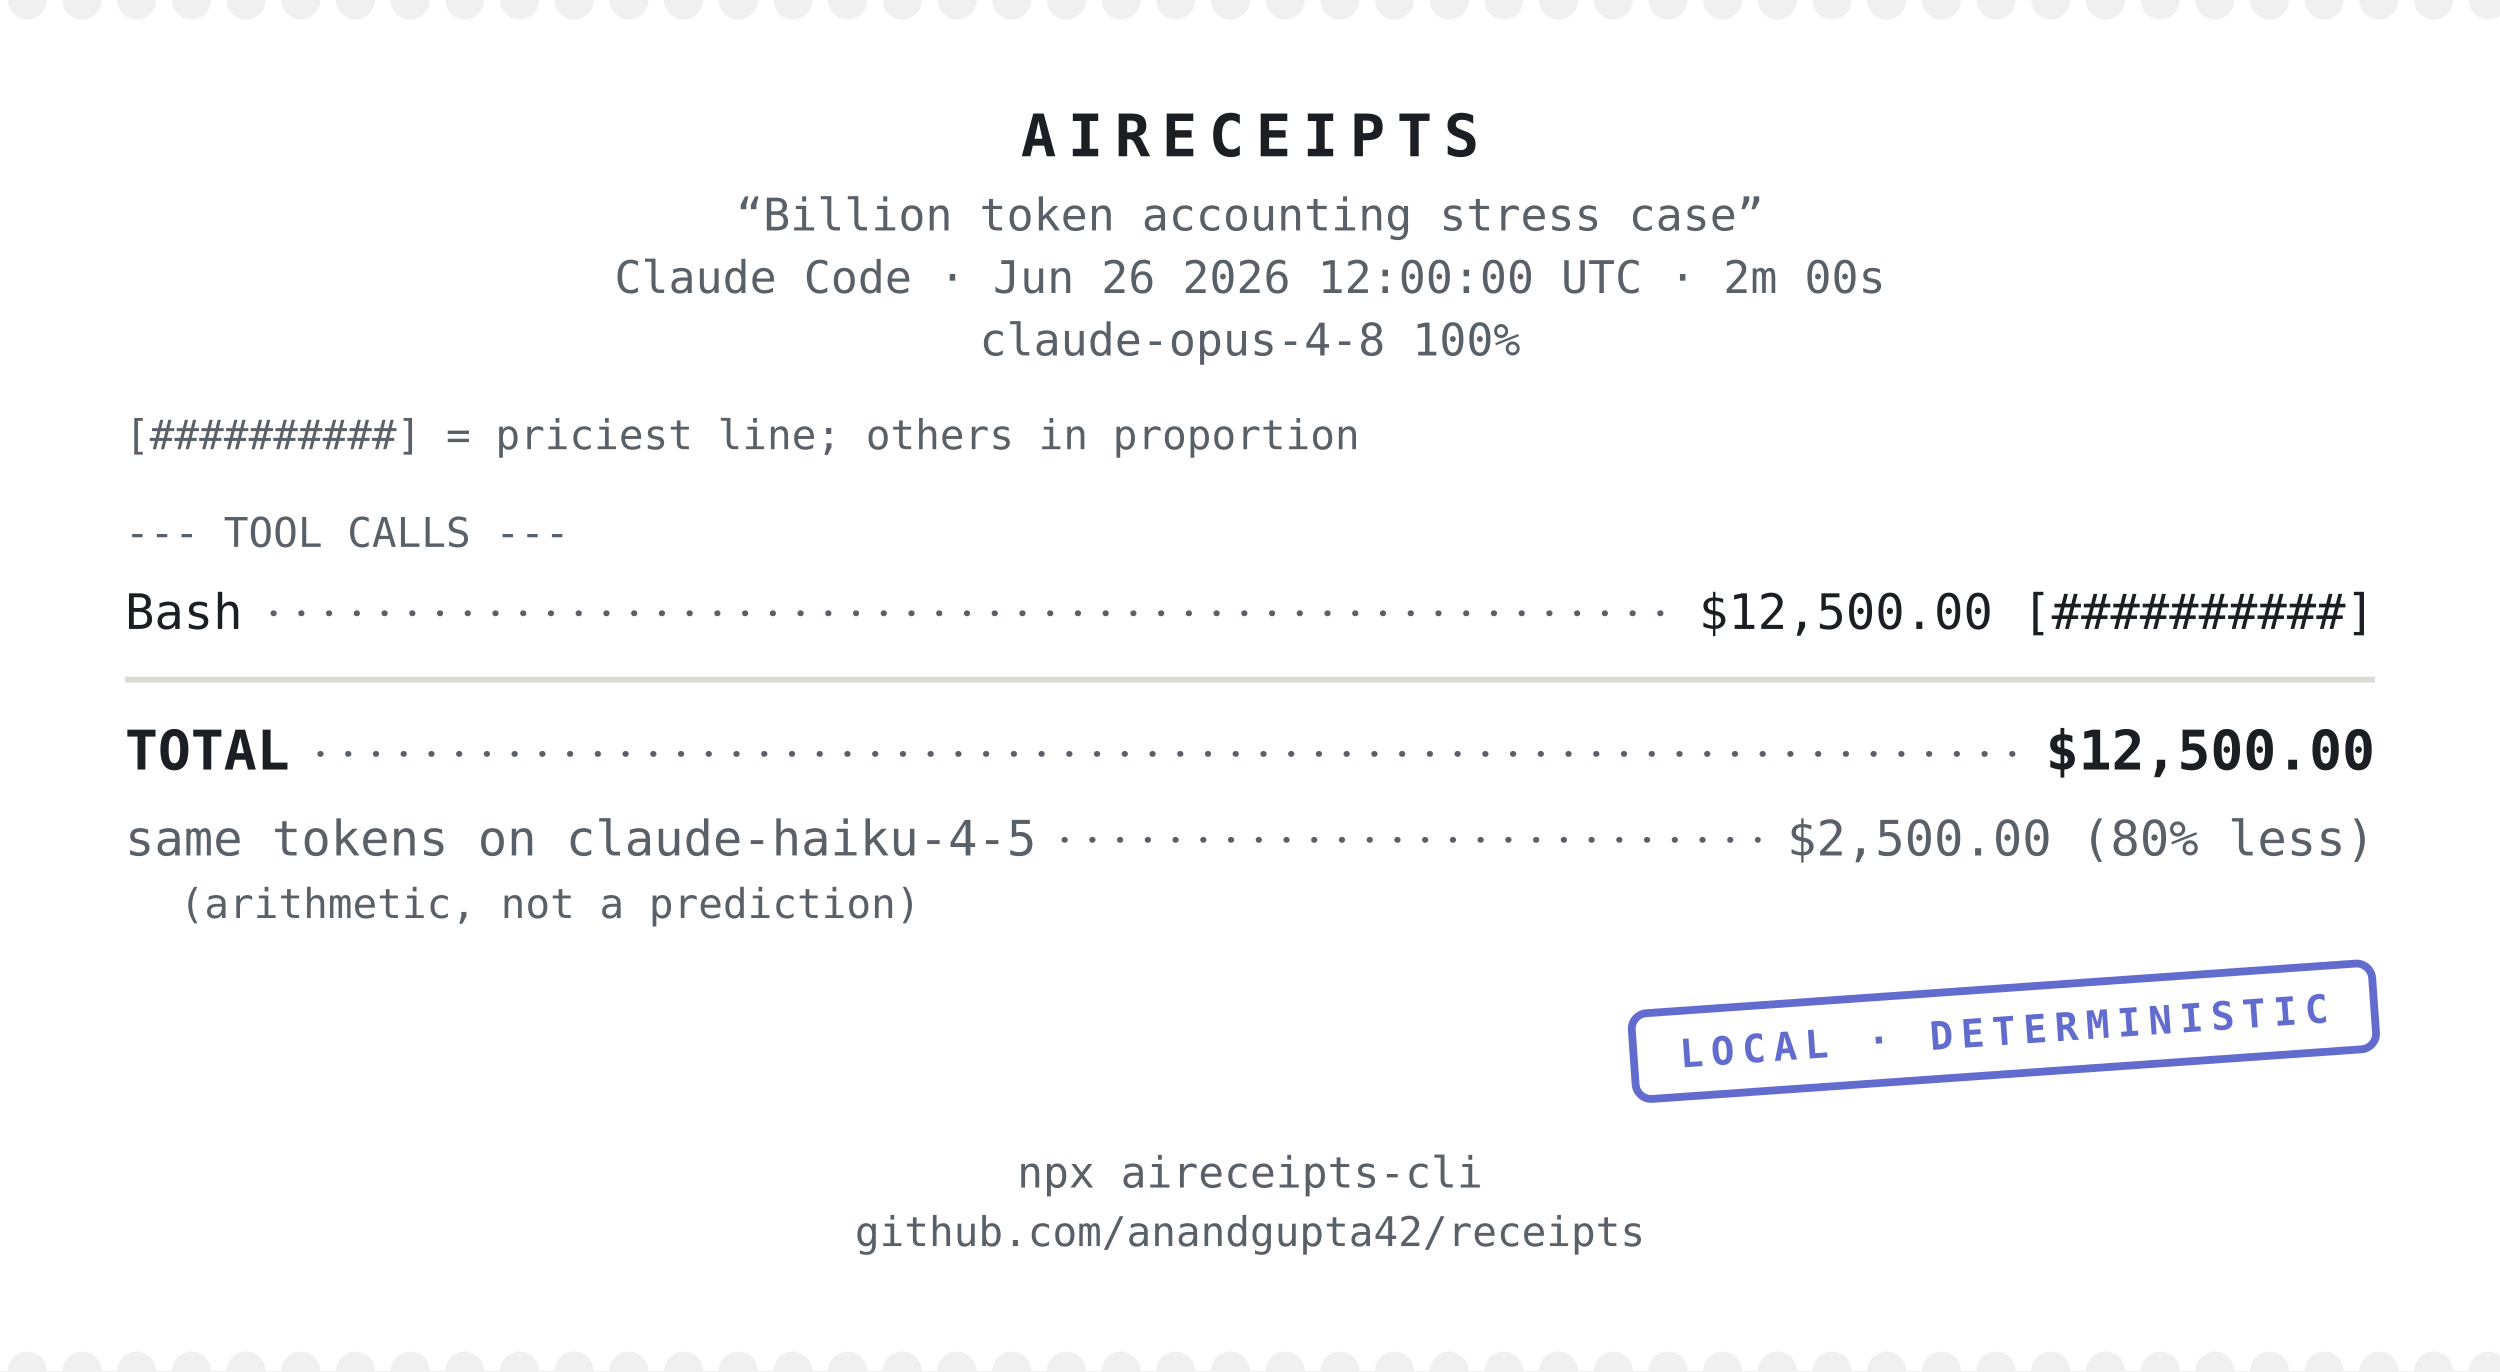
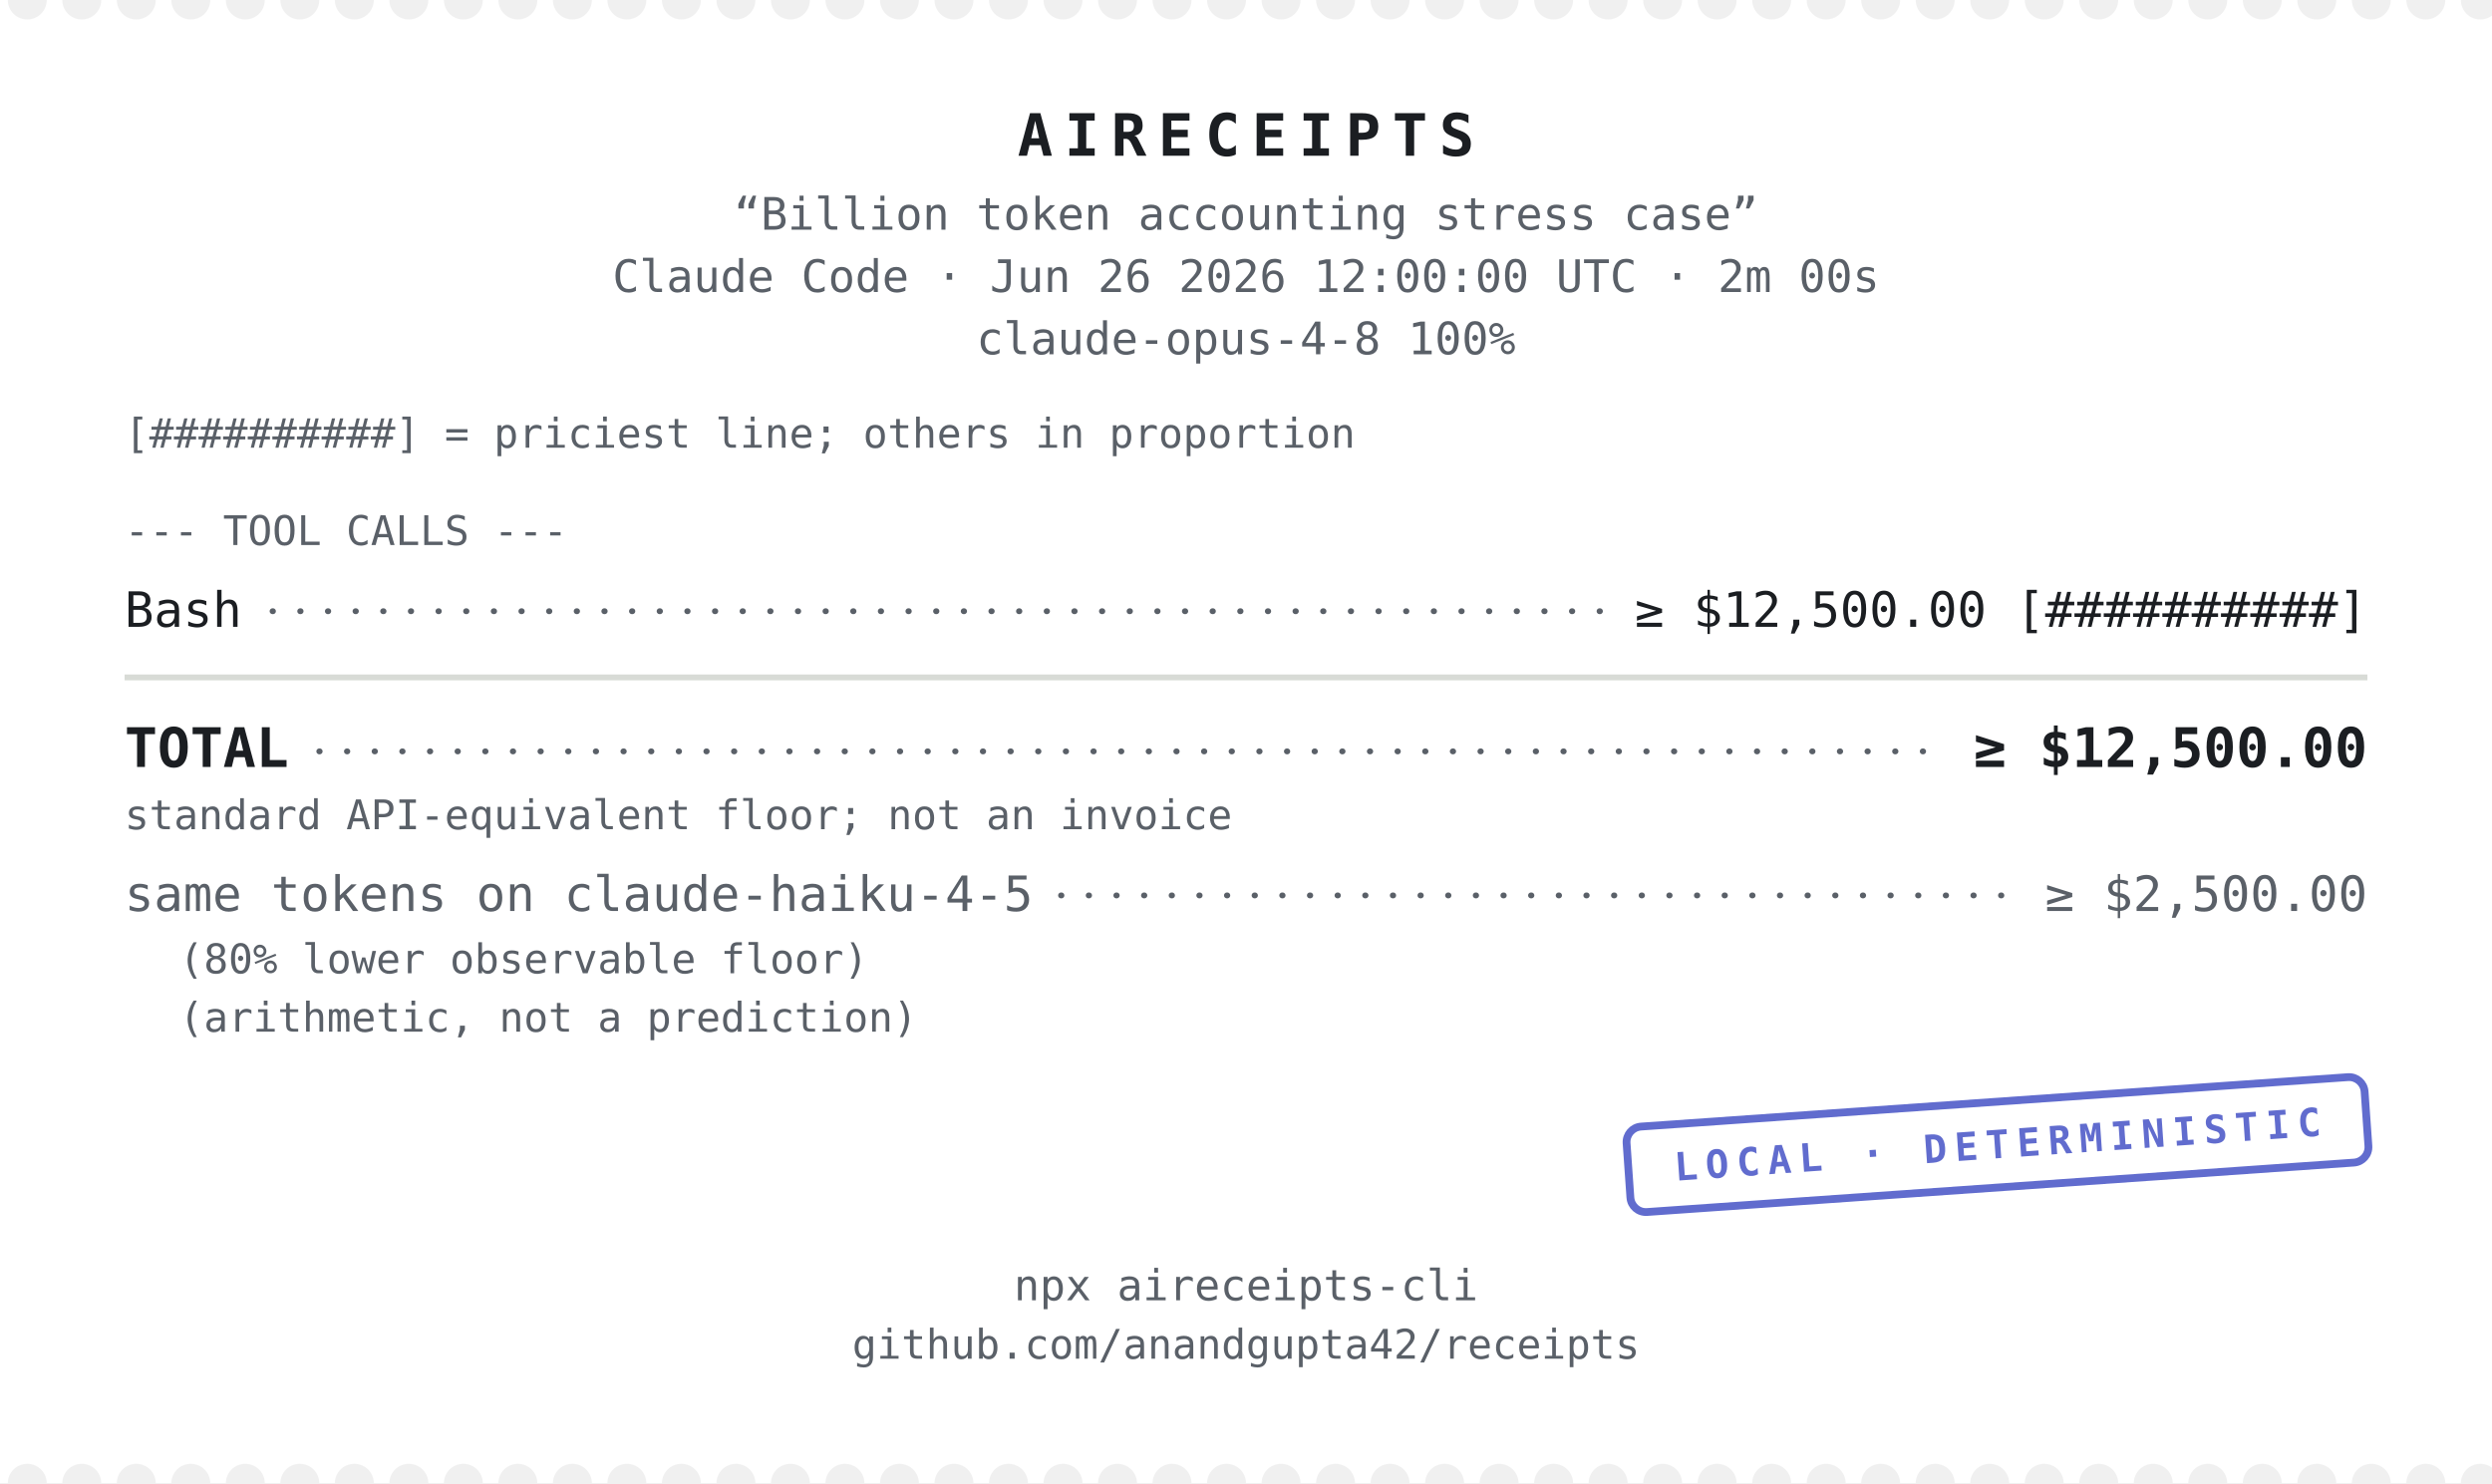
- <svg xmlns="http://www.w3.org/2000/svg" width="640" height="351" viewBox="0 0 640 351" font-family="&quot;SF Mono&quot;,&quot;Cascadia Code&quot;,&quot;JetBrains Mono&quot;,Menlo,Consolas,monospace" role="img" aria-label="aireceipts cost receipt">
+ <svg xmlns="http://www.w3.org/2000/svg" width="640" height="381" viewBox="0 0 640 381" font-family="&quot;SF Mono&quot;,&quot;Cascadia Code&quot;,&quot;JetBrains Mono&quot;,Menlo,Consolas,monospace" role="img" aria-label="aireceipts cost receipt">
  <g transform="translate(0 0)">
    <defs>
-       <mask id="perf-0" maskUnits="userSpaceOnUse" x="-5" y="-5" width="650" height="361">
-         <rect x="0" y="0" width="640" height="351" fill="#FFFFFF" />
+       <mask id="perf-0" maskUnits="userSpaceOnUse" x="-5" y="-5" width="650" height="391">
+         <rect x="0" y="0" width="640" height="381" fill="#FFFFFF" />
        <g class="perf-top">
          <circle cx="7" cy="0" r="5" fill="#000000" />
          <circle cx="21" cy="0" r="5" fill="#000000" />
          <circle cx="35" cy="0" r="5" fill="#000000" />
          <circle cx="49" cy="0" r="5" fill="#000000" />
          <circle cx="63" cy="0" r="5" fill="#000000" />
          <circle cx="77" cy="0" r="5" fill="#000000" />
          <circle cx="91" cy="0" r="5" fill="#000000" />
          <circle cx="105" cy="0" r="5" fill="#000000" />
          <circle cx="119" cy="0" r="5" fill="#000000" />
          <circle cx="133" cy="0" r="5" fill="#000000" />
          <circle cx="147" cy="0" r="5" fill="#000000" />
          <circle cx="161" cy="0" r="5" fill="#000000" />
          <circle cx="175" cy="0" r="5" fill="#000000" />
          <circle cx="189" cy="0" r="5" fill="#000000" />
          <circle cx="203" cy="0" r="5" fill="#000000" />
          <circle cx="217" cy="0" r="5" fill="#000000" />
          <circle cx="231" cy="0" r="5" fill="#000000" />
          <circle cx="245" cy="0" r="5" fill="#000000" />
          <circle cx="259" cy="0" r="5" fill="#000000" />
          <circle cx="273" cy="0" r="5" fill="#000000" />
          <circle cx="287" cy="0" r="5" fill="#000000" />
          <circle cx="301" cy="0" r="5" fill="#000000" />
          <circle cx="315" cy="0" r="5" fill="#000000" />
          <circle cx="329" cy="0" r="5" fill="#000000" />
          <circle cx="343" cy="0" r="5" fill="#000000" />
          <circle cx="357" cy="0" r="5" fill="#000000" />
          <circle cx="371" cy="0" r="5" fill="#000000" />
          <circle cx="385" cy="0" r="5" fill="#000000" />
          <circle cx="399" cy="0" r="5" fill="#000000" />
          <circle cx="413" cy="0" r="5" fill="#000000" />
          <circle cx="427" cy="0" r="5" fill="#000000" />
          <circle cx="441" cy="0" r="5" fill="#000000" />
          <circle cx="455" cy="0" r="5" fill="#000000" />
          <circle cx="469" cy="0" r="5" fill="#000000" />
          <circle cx="483" cy="0" r="5" fill="#000000" />
          <circle cx="497" cy="0" r="5" fill="#000000" />
          <circle cx="511" cy="0" r="5" fill="#000000" />
          <circle cx="525" cy="0" r="5" fill="#000000" />
          <circle cx="539" cy="0" r="5" fill="#000000" />
          <circle cx="553" cy="0" r="5" fill="#000000" />
          <circle cx="567" cy="0" r="5" fill="#000000" />
          <circle cx="581" cy="0" r="5" fill="#000000" />
          <circle cx="595" cy="0" r="5" fill="#000000" />
          <circle cx="609" cy="0" r="5" fill="#000000" />
          <circle cx="623" cy="0" r="5" fill="#000000" />
          <circle cx="637" cy="0" r="5" fill="#000000" />
        </g>
        <g class="perf-bottom">
-           <circle cx="7" cy="351" r="5" fill="#000000" />
-           <circle cx="21" cy="351" r="5" fill="#000000" />
-           <circle cx="35" cy="351" r="5" fill="#000000" />
-           <circle cx="49" cy="351" r="5" fill="#000000" />
-           <circle cx="63" cy="351" r="5" fill="#000000" />
-           <circle cx="77" cy="351" r="5" fill="#000000" />
-           <circle cx="91" cy="351" r="5" fill="#000000" />
-           <circle cx="105" cy="351" r="5" fill="#000000" />
-           <circle cx="119" cy="351" r="5" fill="#000000" />
-           <circle cx="133" cy="351" r="5" fill="#000000" />
-           <circle cx="147" cy="351" r="5" fill="#000000" />
-           <circle cx="161" cy="351" r="5" fill="#000000" />
-           <circle cx="175" cy="351" r="5" fill="#000000" />
-           <circle cx="189" cy="351" r="5" fill="#000000" />
-           <circle cx="203" cy="351" r="5" fill="#000000" />
-           <circle cx="217" cy="351" r="5" fill="#000000" />
-           <circle cx="231" cy="351" r="5" fill="#000000" />
-           <circle cx="245" cy="351" r="5" fill="#000000" />
-           <circle cx="259" cy="351" r="5" fill="#000000" />
-           <circle cx="273" cy="351" r="5" fill="#000000" />
-           <circle cx="287" cy="351" r="5" fill="#000000" />
-           <circle cx="301" cy="351" r="5" fill="#000000" />
-           <circle cx="315" cy="351" r="5" fill="#000000" />
-           <circle cx="329" cy="351" r="5" fill="#000000" />
-           <circle cx="343" cy="351" r="5" fill="#000000" />
-           <circle cx="357" cy="351" r="5" fill="#000000" />
-           <circle cx="371" cy="351" r="5" fill="#000000" />
-           <circle cx="385" cy="351" r="5" fill="#000000" />
-           <circle cx="399" cy="351" r="5" fill="#000000" />
-           <circle cx="413" cy="351" r="5" fill="#000000" />
-           <circle cx="427" cy="351" r="5" fill="#000000" />
-           <circle cx="441" cy="351" r="5" fill="#000000" />
-           <circle cx="455" cy="351" r="5" fill="#000000" />
-           <circle cx="469" cy="351" r="5" fill="#000000" />
-           <circle cx="483" cy="351" r="5" fill="#000000" />
-           <circle cx="497" cy="351" r="5" fill="#000000" />
-           <circle cx="511" cy="351" r="5" fill="#000000" />
-           <circle cx="525" cy="351" r="5" fill="#000000" />
-           <circle cx="539" cy="351" r="5" fill="#000000" />
-           <circle cx="553" cy="351" r="5" fill="#000000" />
-           <circle cx="567" cy="351" r="5" fill="#000000" />
-           <circle cx="581" cy="351" r="5" fill="#000000" />
-           <circle cx="595" cy="351" r="5" fill="#000000" />
-           <circle cx="609" cy="351" r="5" fill="#000000" />
-           <circle cx="623" cy="351" r="5" fill="#000000" />
-           <circle cx="637" cy="351" r="5" fill="#000000" />
+           <circle cx="7" cy="381" r="5" fill="#000000" />
+           <circle cx="21" cy="381" r="5" fill="#000000" />
+           <circle cx="35" cy="381" r="5" fill="#000000" />
+           <circle cx="49" cy="381" r="5" fill="#000000" />
+           <circle cx="63" cy="381" r="5" fill="#000000" />
+           <circle cx="77" cy="381" r="5" fill="#000000" />
+           <circle cx="91" cy="381" r="5" fill="#000000" />
+           <circle cx="105" cy="381" r="5" fill="#000000" />
+           <circle cx="119" cy="381" r="5" fill="#000000" />
+           <circle cx="133" cy="381" r="5" fill="#000000" />
+           <circle cx="147" cy="381" r="5" fill="#000000" />
+           <circle cx="161" cy="381" r="5" fill="#000000" />
+           <circle cx="175" cy="381" r="5" fill="#000000" />
+           <circle cx="189" cy="381" r="5" fill="#000000" />
+           <circle cx="203" cy="381" r="5" fill="#000000" />
+           <circle cx="217" cy="381" r="5" fill="#000000" />
+           <circle cx="231" cy="381" r="5" fill="#000000" />
+           <circle cx="245" cy="381" r="5" fill="#000000" />
+           <circle cx="259" cy="381" r="5" fill="#000000" />
+           <circle cx="273" cy="381" r="5" fill="#000000" />
+           <circle cx="287" cy="381" r="5" fill="#000000" />
+           <circle cx="301" cy="381" r="5" fill="#000000" />
+           <circle cx="315" cy="381" r="5" fill="#000000" />
+           <circle cx="329" cy="381" r="5" fill="#000000" />
+           <circle cx="343" cy="381" r="5" fill="#000000" />
+           <circle cx="357" cy="381" r="5" fill="#000000" />
+           <circle cx="371" cy="381" r="5" fill="#000000" />
+           <circle cx="385" cy="381" r="5" fill="#000000" />
+           <circle cx="399" cy="381" r="5" fill="#000000" />
+           <circle cx="413" cy="381" r="5" fill="#000000" />
+           <circle cx="427" cy="381" r="5" fill="#000000" />
+           <circle cx="441" cy="381" r="5" fill="#000000" />
+           <circle cx="455" cy="381" r="5" fill="#000000" />
+           <circle cx="469" cy="381" r="5" fill="#000000" />
+           <circle cx="483" cy="381" r="5" fill="#000000" />
+           <circle cx="497" cy="381" r="5" fill="#000000" />
+           <circle cx="511" cy="381" r="5" fill="#000000" />
+           <circle cx="525" cy="381" r="5" fill="#000000" />
+           <circle cx="539" cy="381" r="5" fill="#000000" />
+           <circle cx="553" cy="381" r="5" fill="#000000" />
+           <circle cx="567" cy="381" r="5" fill="#000000" />
+           <circle cx="581" cy="381" r="5" fill="#000000" />
+           <circle cx="595" cy="381" r="5" fill="#000000" />
+           <circle cx="609" cy="381" r="5" fill="#000000" />
+           <circle cx="623" cy="381" r="5" fill="#000000" />
+           <circle cx="637" cy="381" r="5" fill="#000000" />
        </g>
      </mask>
    </defs>
-     <rect x="0" y="0" width="640" height="351" fill="#FFFFFF" mask="url(#perf-0)" />
+     <rect x="0" y="0" width="640" height="381" fill="#FFFFFF" mask="url(#perf-0)" />
    <text x="320" y="40" font-size="15" fill="#1B1E22" text-anchor="middle" font-weight="700" letter-spacing="3">AIRECEIPTS</text>
    <text x="320" y="59" font-size="11.5" fill="#5A6068" text-anchor="middle">“Billion token accounting stress case”</text>
    <text x="320" y="75" font-size="11.5" fill="#5A6068" text-anchor="middle">Claude Code · Jun 26 2026 12:00:00 UTC · 2m 00s</text>
    <text x="320" y="91" font-size="11.5" fill="#5A6068" text-anchor="middle">claude-opus-4-8 100%</text>
    <text x="32" y="115" font-size="10.5" fill="#5A6068" text-anchor="start">[##########] = priciest line; others in proportion</text>
    <text x="32" y="140" font-size="10.5" fill="#5A6068" text-anchor="start">--- TOOL CALLS ---</text>
    <text x="32" y="161" font-size="12.5" fill="#1B1E22" text-anchor="start">Bash</text>
-     <text x="608" y="161" font-size="12.5" fill="#1B1E22" text-anchor="end">$12,500.00 [##########]</text>
-     <line x1="70" y1="157" x2="427.5" y2="157" stroke="#5A6068" stroke-width="1.5" stroke-linecap="round" stroke-dasharray="0.1 7" />
+     <text x="608" y="161" font-size="12.5" fill="#1B1E22" text-anchor="end">≥ $12,500.00 [##########]</text>
+     <line x1="70" y1="157" x2="412.5" y2="157" stroke="#5A6068" stroke-width="1.5" stroke-linecap="round" stroke-dasharray="0.1 7" />
    <line x1="32" y1="174" x2="608" y2="174" stroke="#D8DBD6" stroke-width="1.5" />
    <text x="32" y="197" font-size="14" fill="#1B1E22" text-anchor="start" font-weight="700">TOTAL</text>
-     <text x="608" y="197" font-size="14" fill="#1B1E22" text-anchor="end" font-weight="700">$12,500.00</text>
-     <line x1="82" y1="193" x2="516" y2="193" stroke="#5A6068" stroke-width="1.5" stroke-linecap="round" stroke-dasharray="0.1 7" />
-     <text x="32" y="219" font-size="12.5" fill="#5A6068" text-anchor="start" font-weight="400">same tokens on claude-haiku-4-5</text>
-     <text x="608" y="219" font-size="12.5" fill="#5A6068" text-anchor="end" font-weight="400">$2,500.00 (80% less)</text>
-     <line x1="272.5" y1="215" x2="450" y2="215" stroke="#5A6068" stroke-width="1.5" stroke-linecap="round" stroke-dasharray="0.1 7" />
-     <text x="46" y="235" font-size="10.5" fill="#5A6068" text-anchor="start">(arithmetic, not a prediction)</text>
-     <g class="stamp" opacity="0.8" transform="rotate(-4 513 264)">
-       <rect x="418" y="253" width="190" height="22" rx="4" fill="none" stroke="#3947C2" stroke-width="2" />
-       <text x="513" y="267.5" font-size="10" fill="#3947C2" text-anchor="middle" font-weight="700" letter-spacing="2">LOCAL · DETERMINISTIC</text>
+     <text x="608" y="197" font-size="14" fill="#1B1E22" text-anchor="end" font-weight="700">≥ $12,500.00</text>
+     <line x1="82" y1="193" x2="499.2" y2="193" stroke="#5A6068" stroke-width="1.5" stroke-linecap="round" stroke-dasharray="0.1 7" />
+     <text x="32" y="213" font-size="10.5" fill="#5A6068" text-anchor="start">standard API-equivalent floor; not an invoice</text>
+     <text x="32" y="234" font-size="12.5" fill="#5A6068" text-anchor="start" font-weight="400">same tokens on claude-haiku-4-5</text>
+     <text x="608" y="234" font-size="12.5" fill="#5A6068" text-anchor="end" font-weight="400">≥ $2,500.00</text>
+     <line x1="272.5" y1="230" x2="517.5" y2="230" stroke="#5A6068" stroke-width="1.5" stroke-linecap="round" stroke-dasharray="0.1 7" />
+     <text x="46" y="250" font-size="10.5" fill="#5A6068" text-anchor="start">(80% lower observable floor)</text>
+     <text x="46" y="265" font-size="10.5" fill="#5A6068" text-anchor="start">(arithmetic, not a prediction)</text>
+     <g class="stamp" opacity="0.8" transform="rotate(-4 513 294)">
+       <rect x="418" y="283" width="190" height="22" rx="4" fill="none" stroke="#3947C2" stroke-width="2" />
+       <text x="513" y="297.5" font-size="10" fill="#3947C2" text-anchor="middle" font-weight="700" letter-spacing="2">LOCAL · DETERMINISTIC</text>
    </g>
-     <text x="320" y="304" font-size="11" fill="#5A6068" text-anchor="middle">npx aireceipts-cli</text>
-     <text x="320" y="319" font-size="10.5" fill="#5A6068" text-anchor="middle">github.com/anandgupta42/receipts</text>
+     <text x="320" y="334" font-size="11" fill="#5A6068" text-anchor="middle">npx aireceipts-cli</text>
+     <text x="320" y="349" font-size="10.5" fill="#5A6068" text-anchor="middle">github.com/anandgupta42/receipts</text>
  </g>
</svg>
